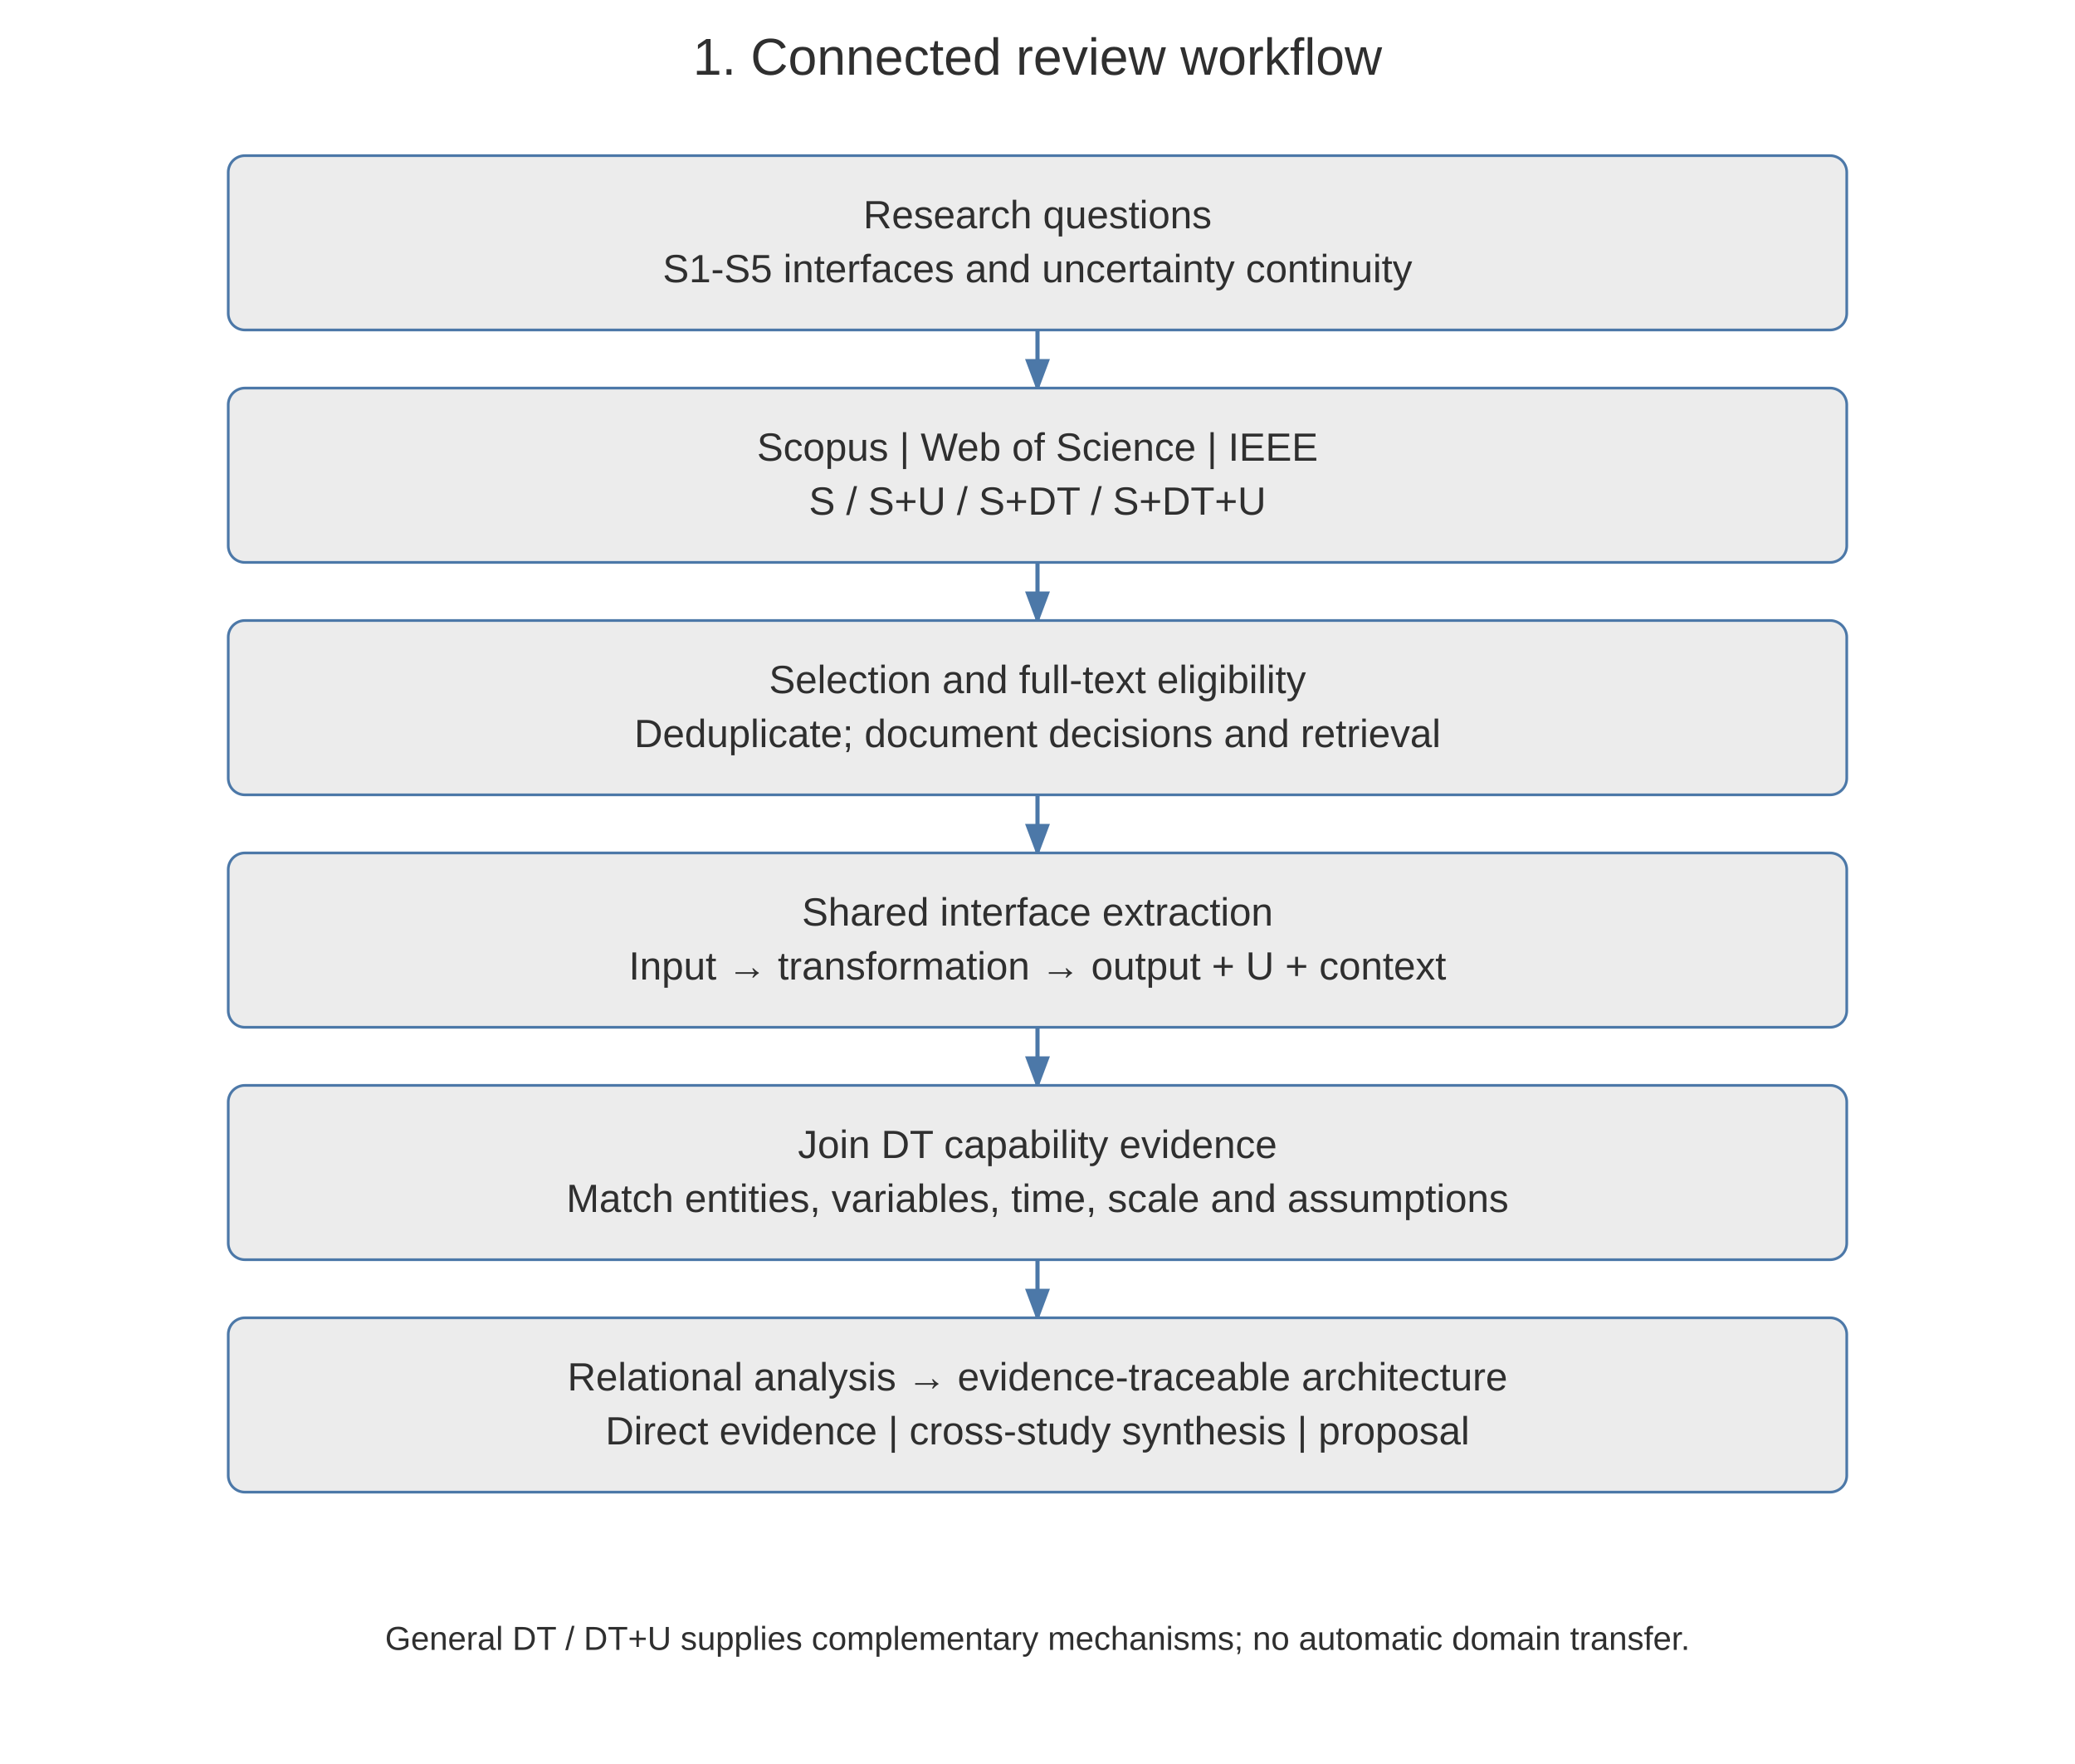
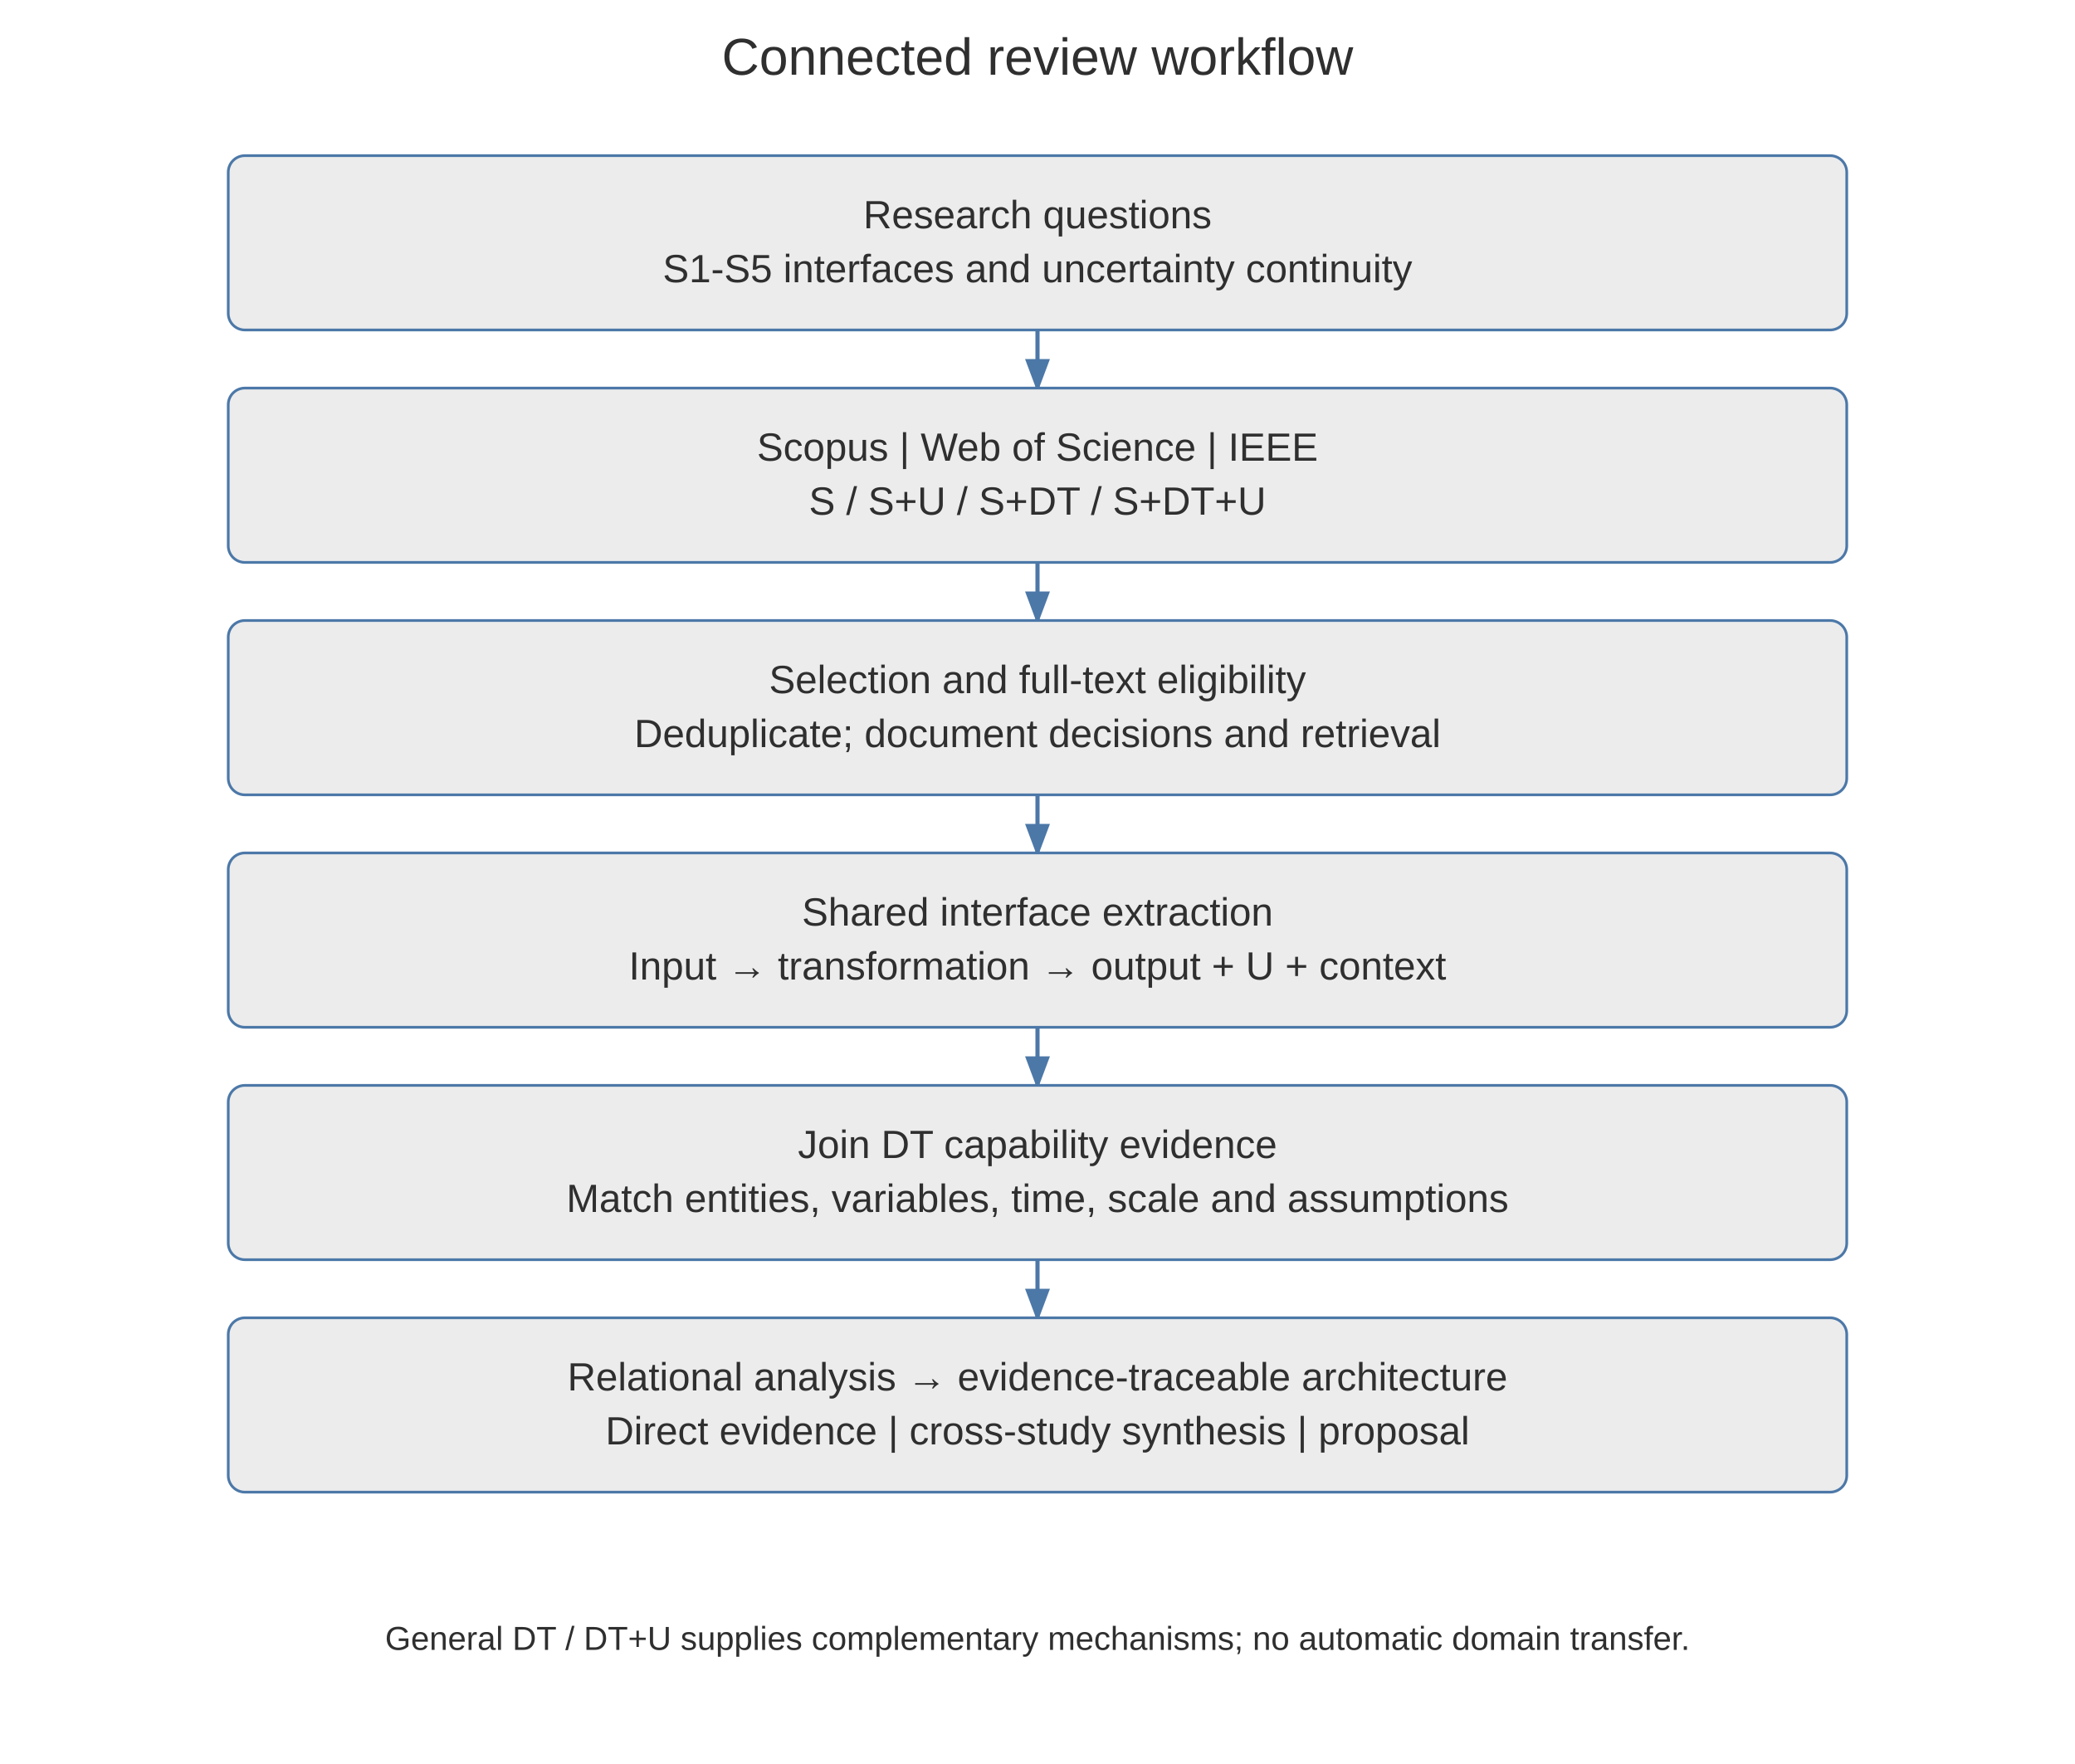
<svg xmlns="http://www.w3.org/2000/svg" width="1000" height="850" viewBox="0 0 1000 850">
  <defs>
    <marker id="a" markerWidth="9" markerHeight="9" refX="7" refY="3" orient="auto">
      <path d="M0,0 L0,6 L8,3 z" fill="#4c78a8" />
    </marker>
  </defs>
  <rect width="1000" height="850" fill="white" />
-   <text x="500" y="36" text-anchor="middle" font-family="Tahoma,Arial,sans-serif" font-size="25" fill="#2f2f2f">1. Connected review workflow</text>
+   <text x="500" y="36" text-anchor="middle" font-family="Tahoma,Arial,sans-serif" font-size="25" fill="#2f2f2f">Connected review workflow</text>
  <path d="M500,159 L500,187" stroke="#4c78a8" stroke-width="2" fill="none" marker-end="url(#a)" />
  <path d="M500,271 L500,299" stroke="#4c78a8" stroke-width="2" fill="none" marker-end="url(#a)" />
  <path d="M500,383 L500,411" stroke="#4c78a8" stroke-width="2" fill="none" marker-end="url(#a)" />
  <path d="M500,495 L500,523" stroke="#4c78a8" stroke-width="2" fill="none" marker-end="url(#a)" />
  <path d="M500,607 L500,635" stroke="#4c78a8" stroke-width="2" fill="none" marker-end="url(#a)" />
  <rect x="110" y="75" width="780" height="84" rx="8" fill="#ececec" stroke="#4c78a8" stroke-width="1.3" />
  <text x="500.0" y="110.0" text-anchor="middle" font-family="Tahoma,Arial,sans-serif" font-size="19" fill="#2f2f2f">Research questions</text>
  <text x="500.0" y="136.0" text-anchor="middle" font-family="Tahoma,Arial,sans-serif" font-size="19" fill="#2f2f2f">S1-S5 interfaces and uncertainty continuity</text>
  <rect x="110" y="187" width="780" height="84" rx="8" fill="#ececec" stroke="#4c78a8" stroke-width="1.3" />
  <text x="500.0" y="222.0" text-anchor="middle" font-family="Tahoma,Arial,sans-serif" font-size="19" fill="#2f2f2f">Scopus | Web of Science | IEEE</text>
  <text x="500.0" y="248.0" text-anchor="middle" font-family="Tahoma,Arial,sans-serif" font-size="19" fill="#2f2f2f">S / S+U / S+DT / S+DT+U</text>
  <rect x="110" y="299" width="780" height="84" rx="8" fill="#ececec" stroke="#4c78a8" stroke-width="1.3" />
  <text x="500.0" y="334.0" text-anchor="middle" font-family="Tahoma,Arial,sans-serif" font-size="19" fill="#2f2f2f">Selection and full-text eligibility</text>
  <text x="500.0" y="360.0" text-anchor="middle" font-family="Tahoma,Arial,sans-serif" font-size="19" fill="#2f2f2f">Deduplicate; document decisions and retrieval</text>
  <rect x="110" y="411" width="780" height="84" rx="8" fill="#ececec" stroke="#4c78a8" stroke-width="1.3" />
  <text x="500.0" y="446.0" text-anchor="middle" font-family="Tahoma,Arial,sans-serif" font-size="19" fill="#2f2f2f">Shared interface extraction</text>
  <text x="500.0" y="472.0" text-anchor="middle" font-family="Tahoma,Arial,sans-serif" font-size="19" fill="#2f2f2f">Input → transformation → output + U + context</text>
  <rect x="110" y="523" width="780" height="84" rx="8" fill="#ececec" stroke="#4c78a8" stroke-width="1.3" />
  <text x="500.0" y="558.0" text-anchor="middle" font-family="Tahoma,Arial,sans-serif" font-size="19" fill="#2f2f2f">Join DT capability evidence</text>
  <text x="500.0" y="584.0" text-anchor="middle" font-family="Tahoma,Arial,sans-serif" font-size="19" fill="#2f2f2f">Match entities, variables, time, scale and assumptions</text>
  <rect x="110" y="635" width="780" height="84" rx="8" fill="#ececec" stroke="#4c78a8" stroke-width="1.3" />
  <text x="500.0" y="670.0" text-anchor="middle" font-family="Tahoma,Arial,sans-serif" font-size="19" fill="#2f2f2f">Relational analysis → evidence-traceable architecture</text>
  <text x="500.0" y="696.0" text-anchor="middle" font-family="Tahoma,Arial,sans-serif" font-size="19" fill="#2f2f2f">Direct evidence | cross-study synthesis | proposal</text>
  <text x="500" y="795" text-anchor="middle" font-family="Tahoma,Arial,sans-serif" font-size="16" fill="#2f2f2f">General DT / DT+U supplies complementary mechanisms; no automatic domain transfer.</text>
  <style>text,tspan{font-family:"Times New Roman",serif !important}</style>
</svg>
